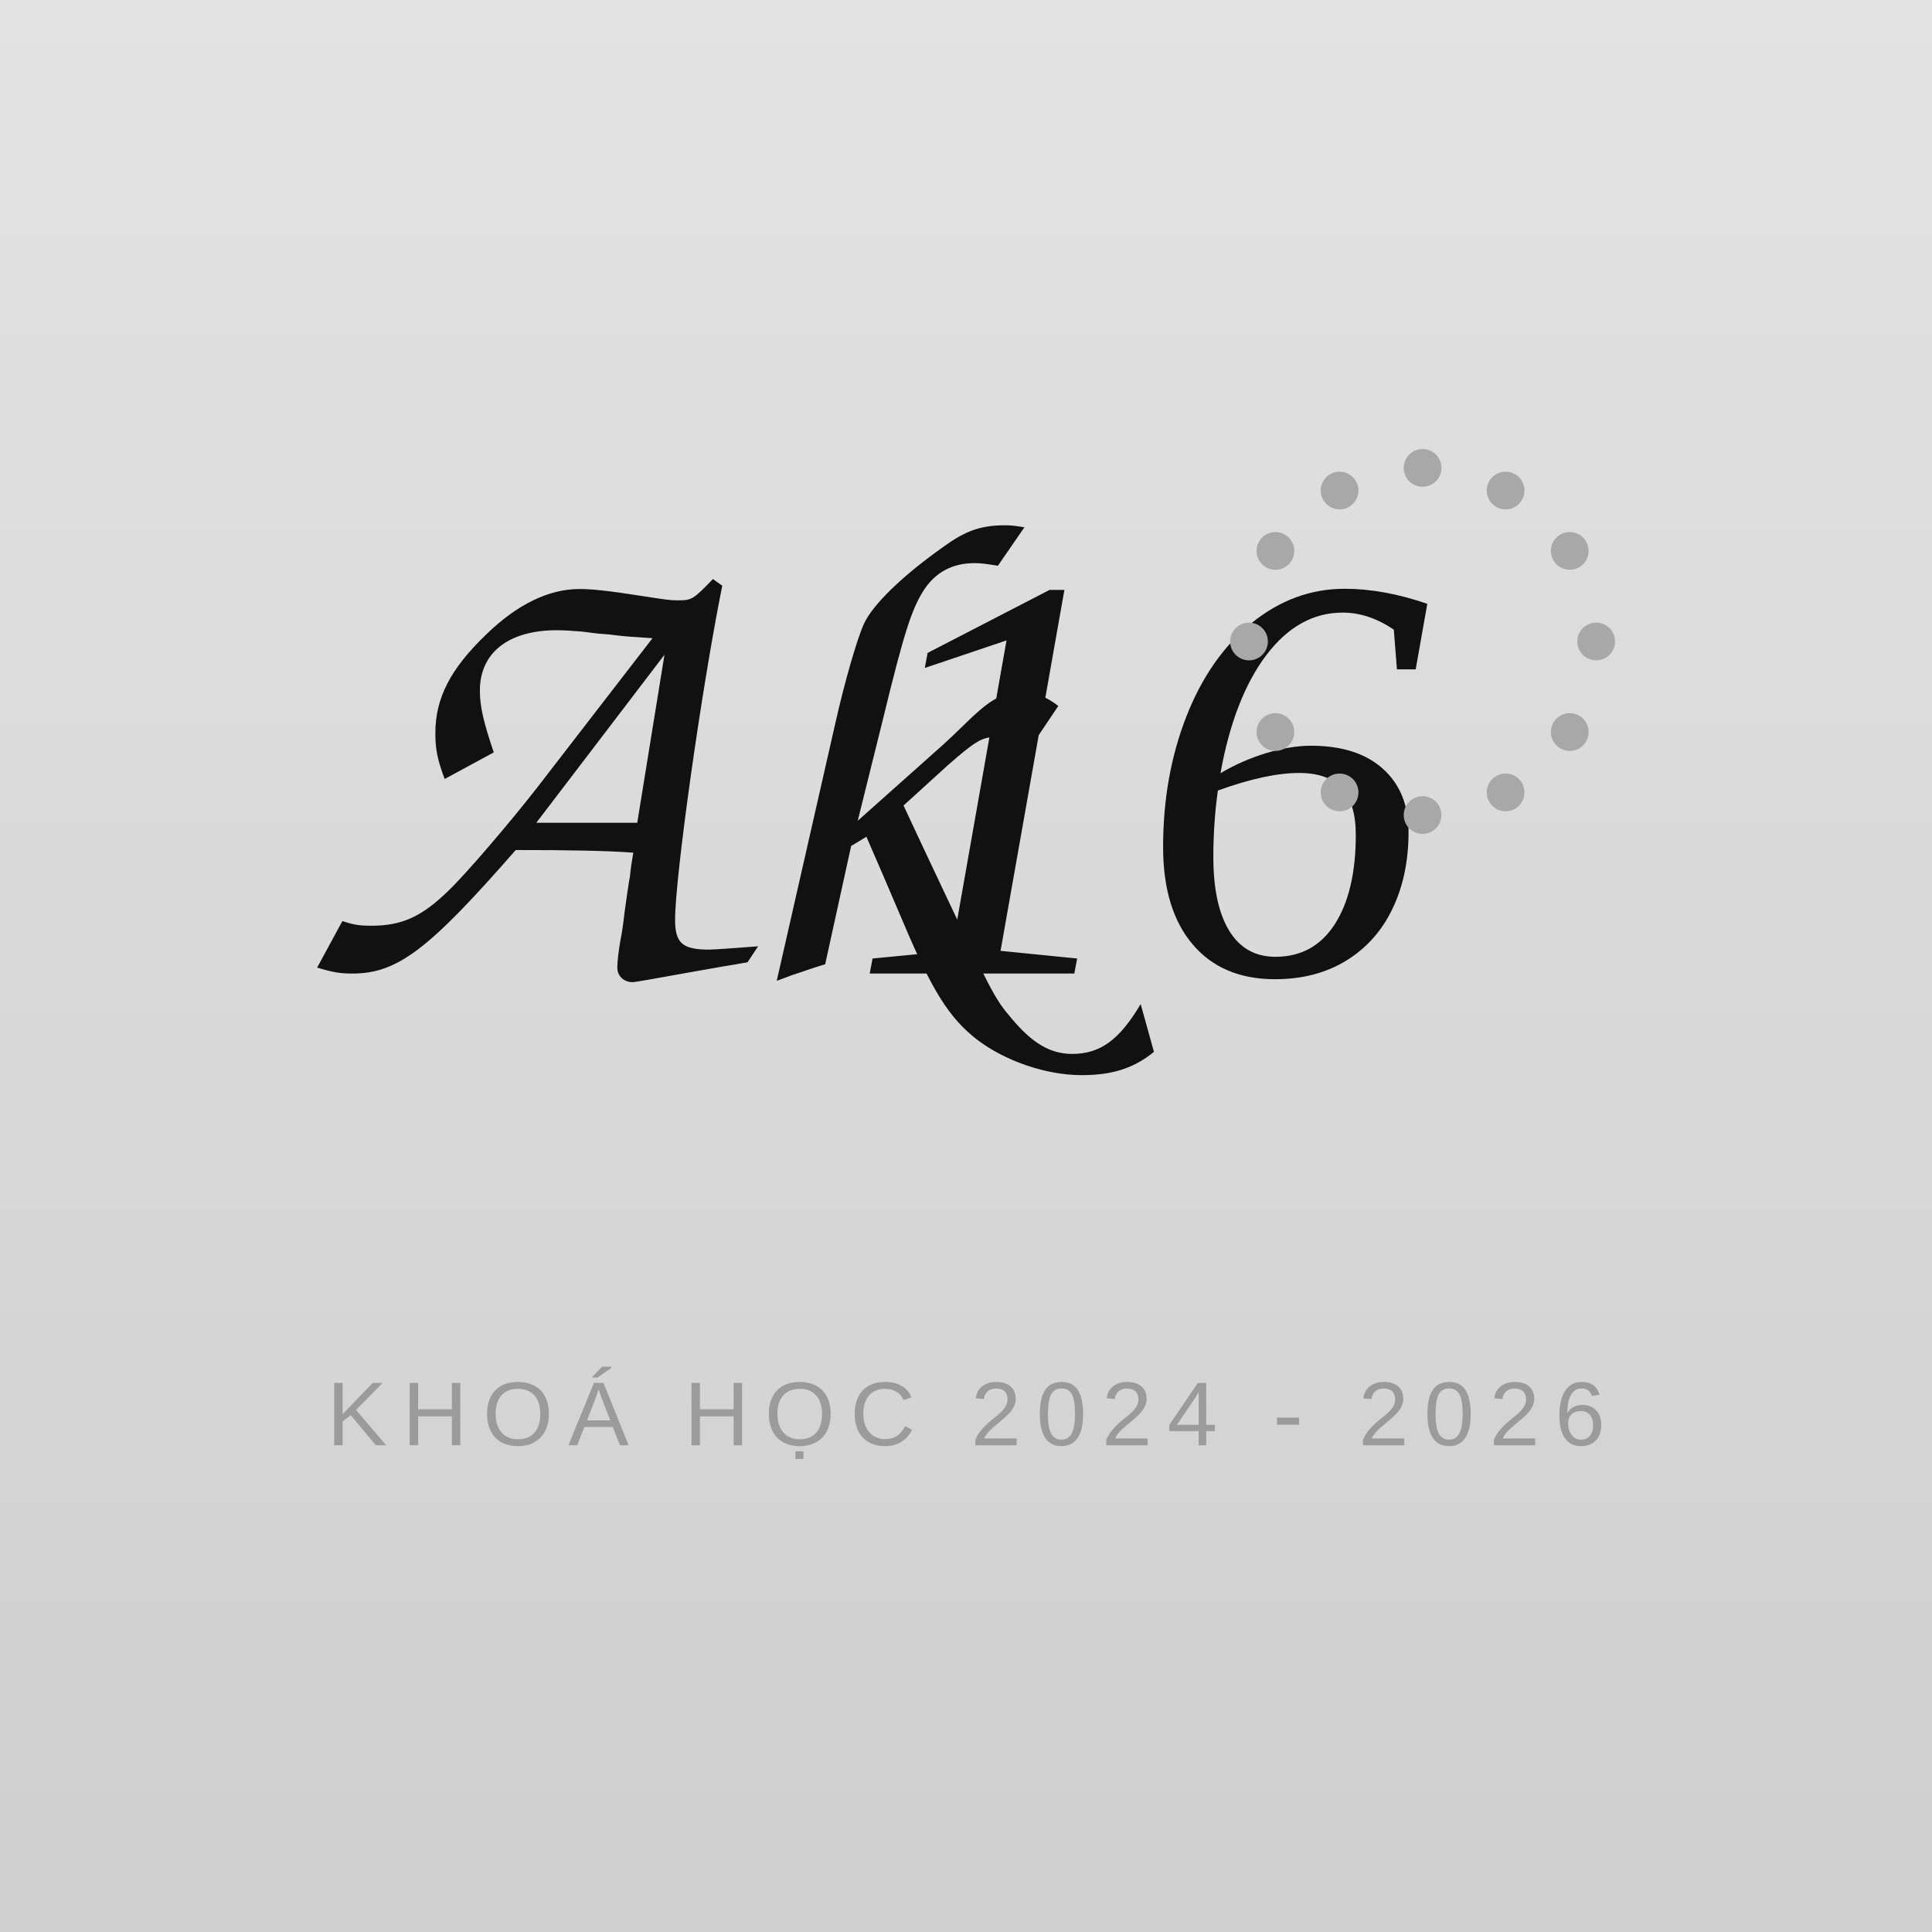
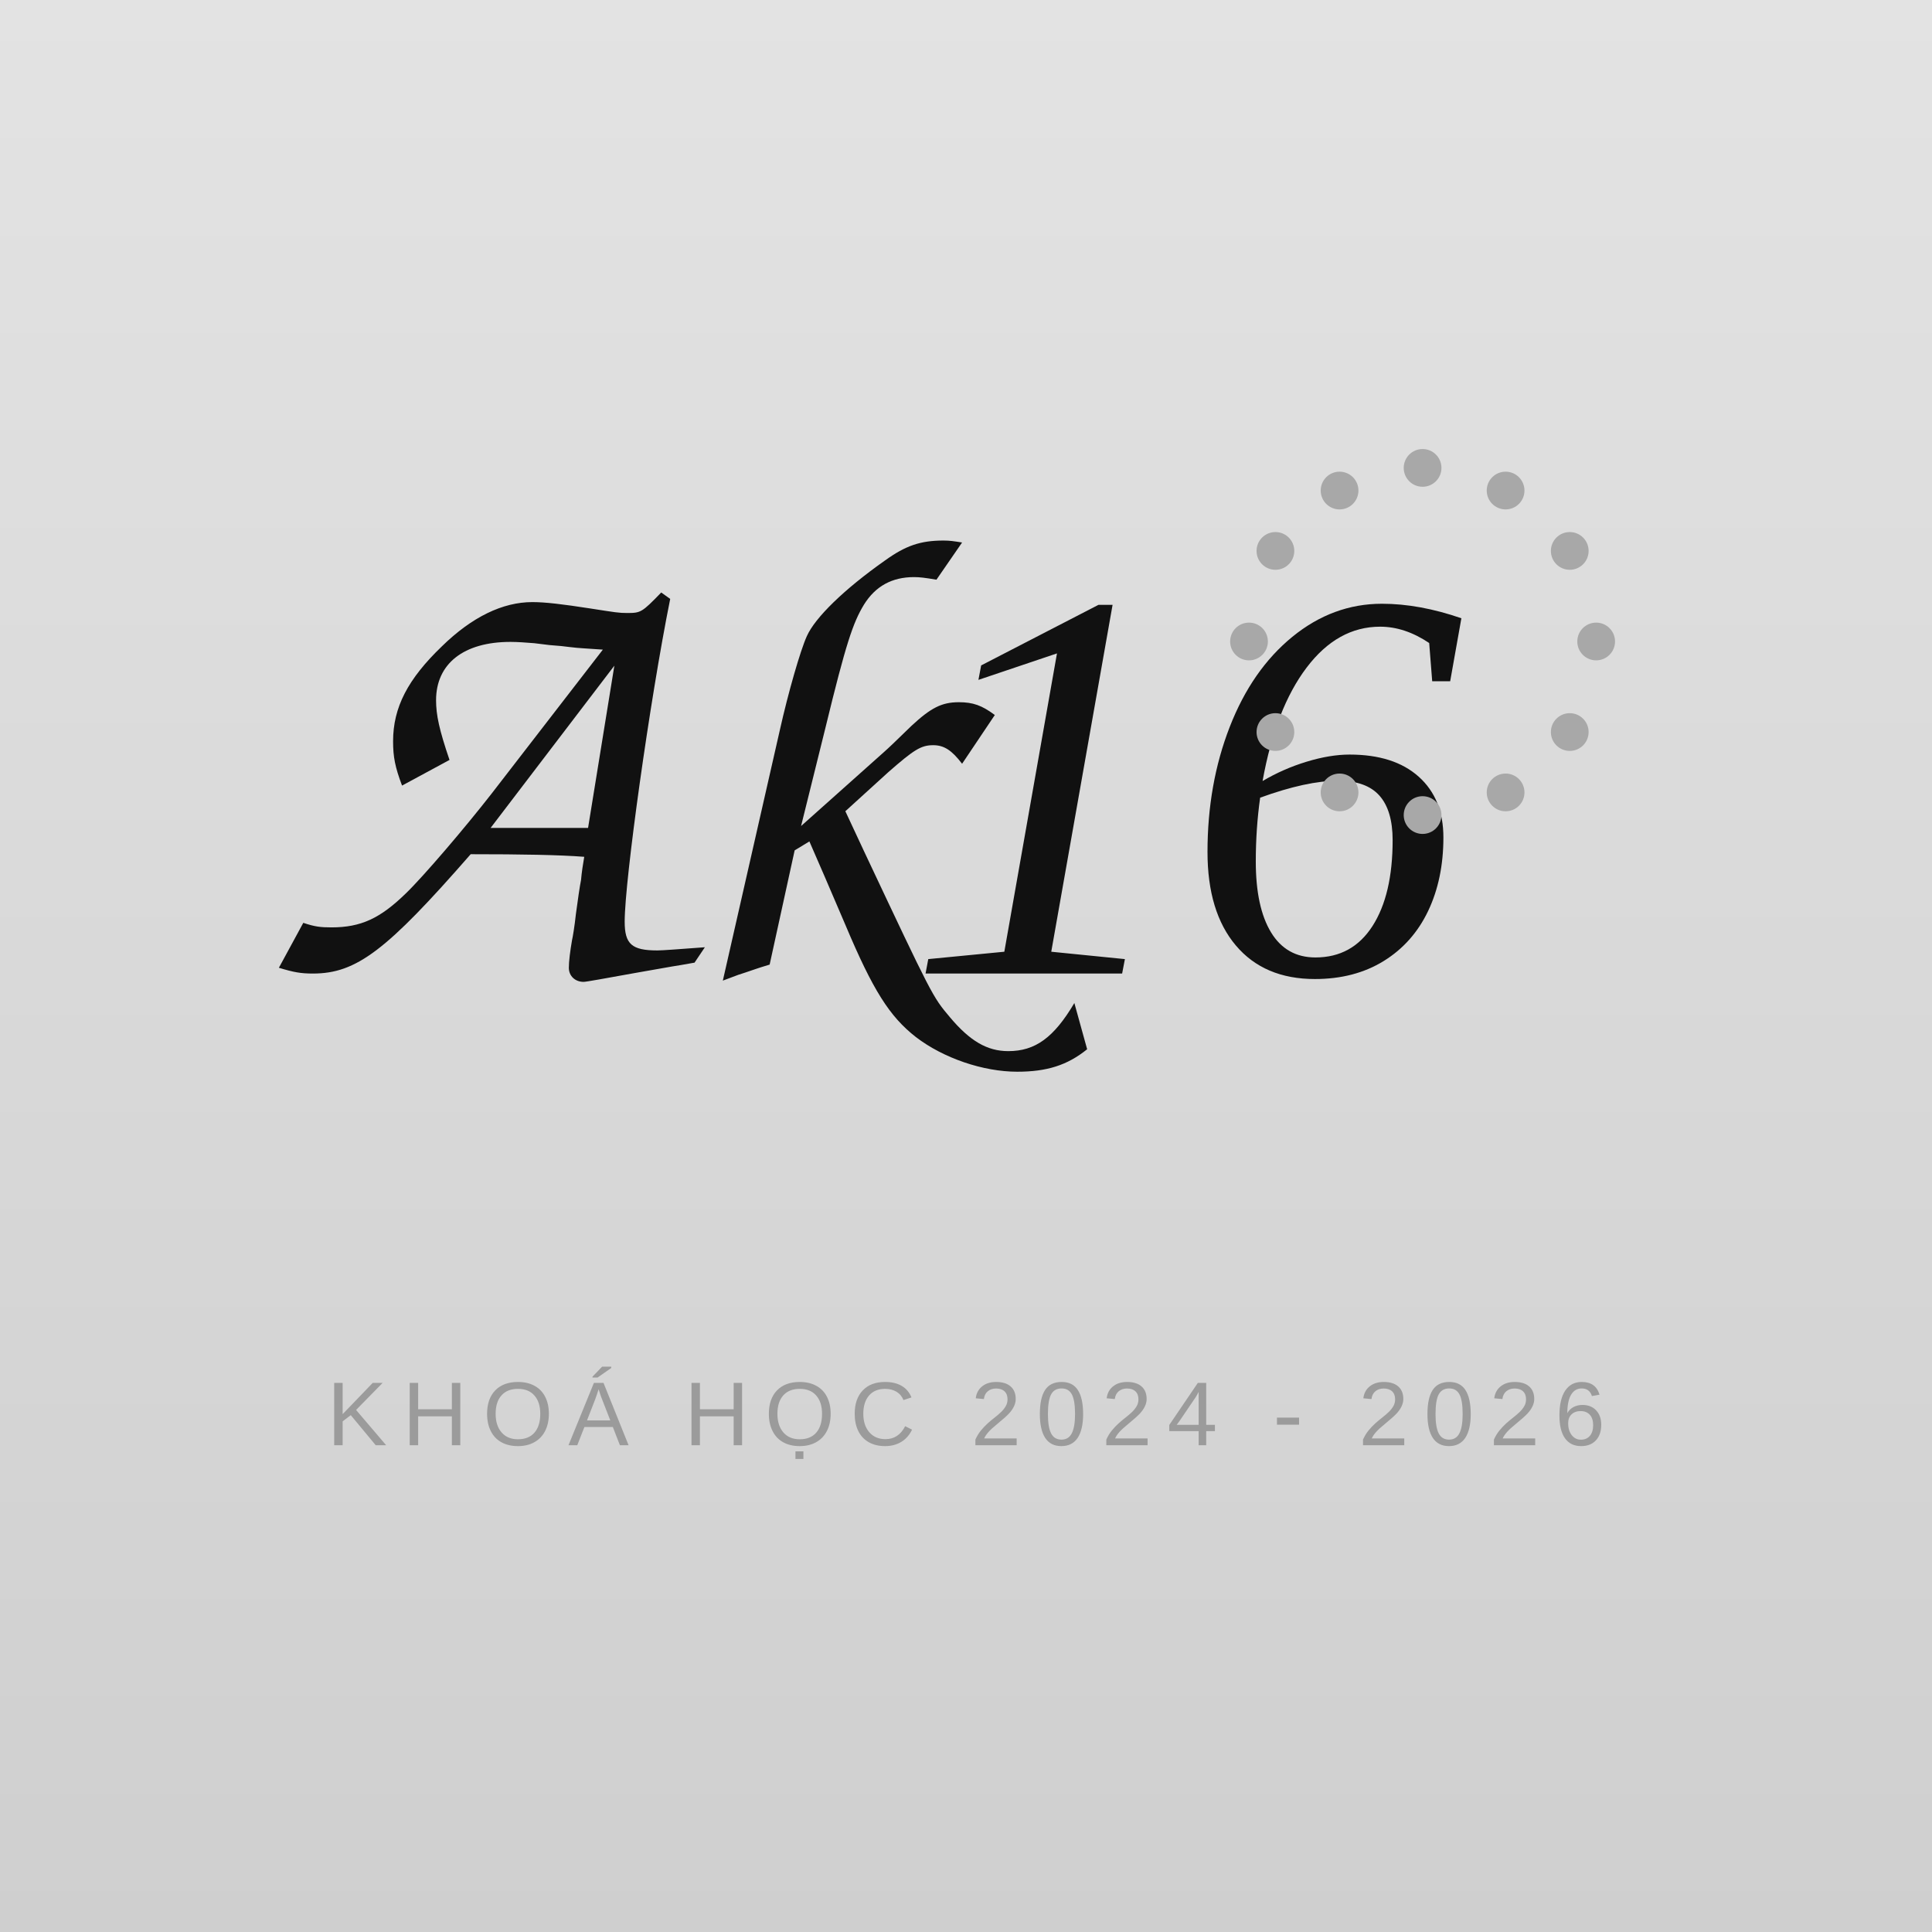
<svg xmlns="http://www.w3.org/2000/svg" width="512" height="512" viewBox="0 0 512 512">
  <defs>
    <linearGradient id="bg512" x1="0" y1="0" x2="0" y2="1">
      <stop offset="0%" stop-color="#e3e3e3" />
      <stop offset="100%" stop-color="#cfcfcf" />
    </linearGradient>
  </defs>
  <rect width="512" height="512" fill="url(#bg512)" />
-   <text x="80" y="258" font-size="176" font-family="'Brush Script MT', 'Segoe Script', cursive" fill="#111">Ak</text>
-   <text x="225" y="258" font-size="154" font-family="'Times New Roman', serif" font-style="italic" fill="#111">16</text>
+   <text x="70" y="258" font-size="170" font-family="'Brush Script MT', 'Segoe Script', cursive" fill="#111">Ak</text>
+   <text x="240" y="258" font-size="148" font-family="'Times New Roman', serif" font-style="italic" fill="#111">16</text>
  <g fill="#a8a8a8" transform="translate(377 170)">
    <circle cx="0" cy="-46" r="5" />
    <circle cx="22" cy="-40" r="5" />
    <circle cx="39" cy="-24" r="5" />
    <circle cx="46" cy="0" r="5" />
    <circle cx="39" cy="24" r="5" />
    <circle cx="22" cy="40" r="5" />
    <circle cx="0" cy="46" r="5" />
    <circle cx="-22" cy="40" r="5" />
    <circle cx="-39" cy="24" r="5" />
    <circle cx="-46" cy="0" r="5" />
    <circle cx="-39" cy="-24" r="5" />
    <circle cx="-22" cy="-40" r="5" />
  </g>
  <text x="256" y="383" text-anchor="middle" font-size="24" letter-spacing="4" font-family="'Arial', sans-serif" fill="#9b9b9b">KHOÁ HỌC 2024 - 2026</text>
</svg>
